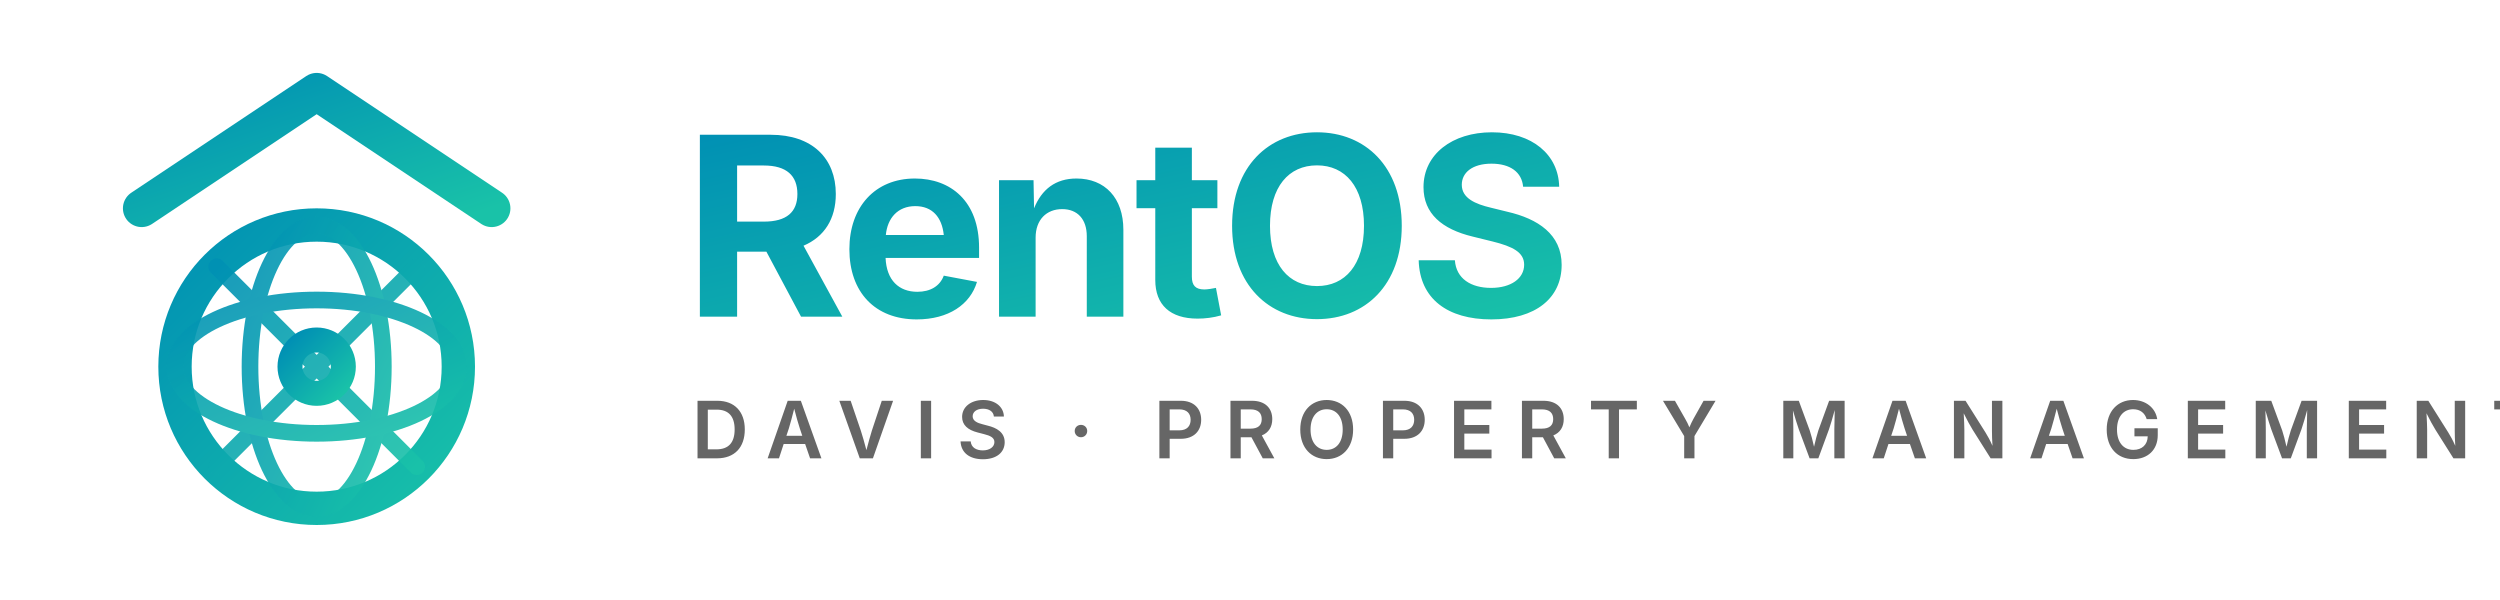
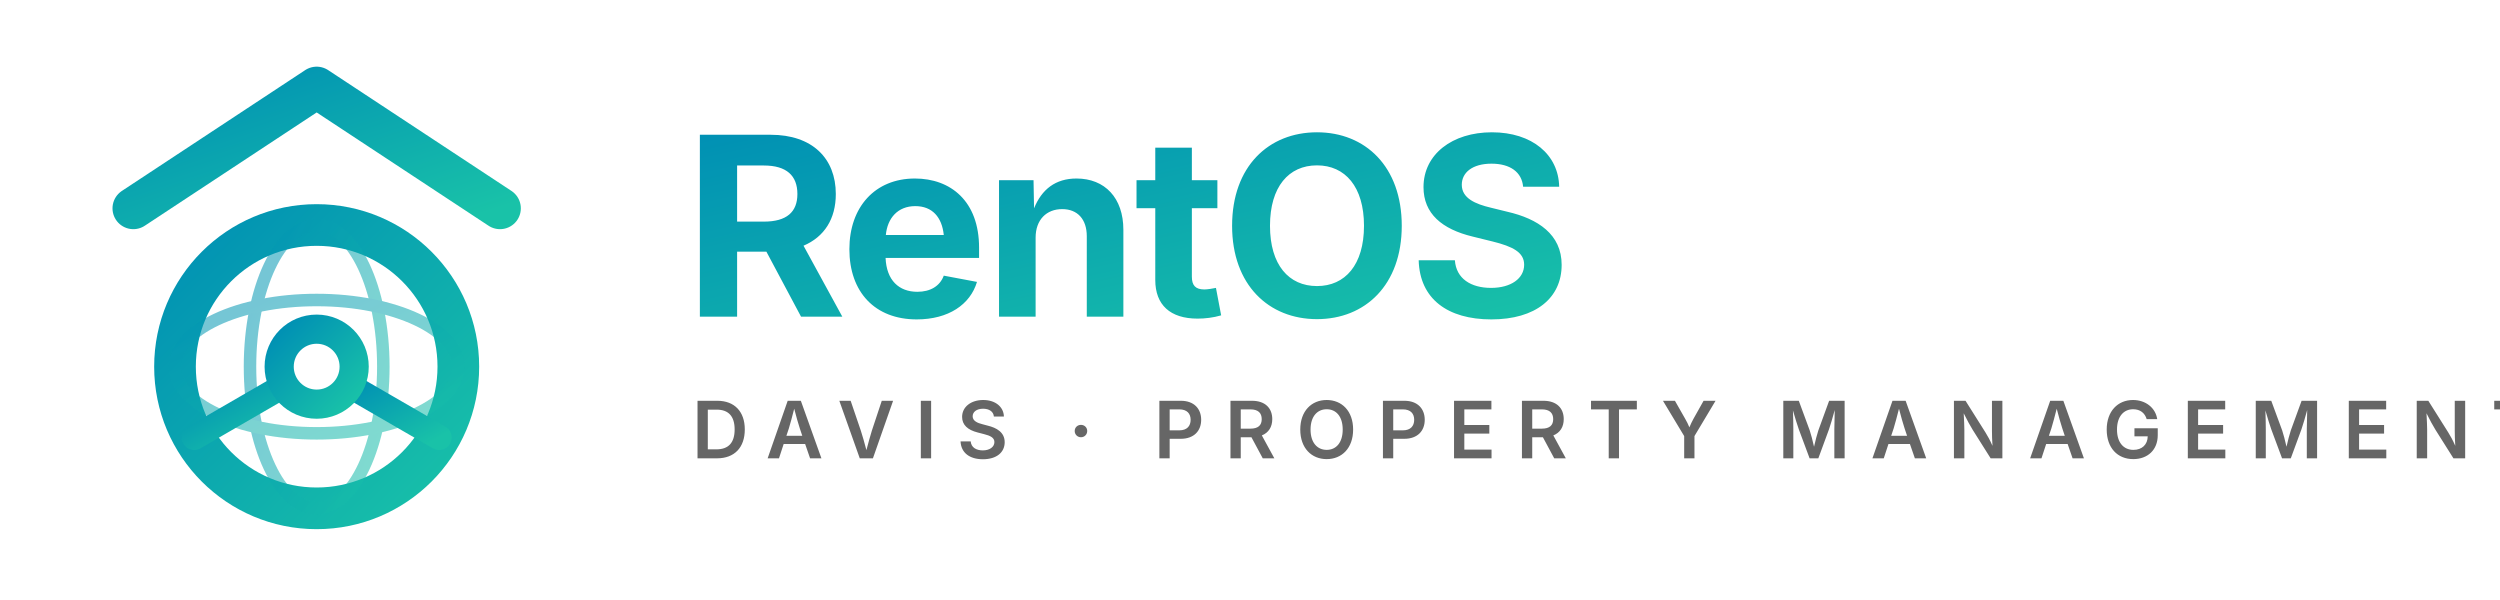
<svg xmlns="http://www.w3.org/2000/svg" viewBox="0 0 300 72" role="img" aria-label="RentOS — Davis Property Management">
  <defs>
    <linearGradient id="rentos-brand-lockup" x1="0" y1="0" x2="1" y2="1">
      <stop offset="0%" stop-color="#0090B4" />
      <stop offset="100%" stop-color="#19C2A8" />
    </linearGradient>
  </defs>
  <g transform="translate(6, 4)">
    <g fill="none" stroke="url(#rentos-brand-lockup)" stroke-linecap="round" stroke-linejoin="round">
-       <path d="M11 21 L32 7 L53 21" stroke-width="4.5" />
-       <circle cx="32" cy="40" r="17" stroke-width="4" />
-       <g stroke-width="2" opacity="0.9">
-         <line x1="32" y1="23" x2="32" y2="57" />
-         <line x1="15" y1="40" x2="49" y2="40" />
-         <line x1="20" y1="28" x2="44" y2="52" />
-         <line x1="44" y1="28" x2="20" y2="52" />
+       <path d="M10 21 L32 6.5 L54 21" stroke-width="5" />
+       <circle cx="32" cy="40" r="17" stroke-width="5" />
+       <g stroke-width="1.5" opacity="0.55">
        <ellipse cx="32" cy="40" rx="8" ry="17" />
        <ellipse cx="32" cy="40" rx="17" ry="8" />
+         <line x1="15" y1="40" x2="49" y2="40" />
      </g>
-       <circle cx="32" cy="40" r="3.2" stroke-width="3" />
+       <g stroke-width="3">
+         <line x1="32" y1="35.5" x2="32" y2="23" />
+         <line x1="28.1" y1="42.25" x2="17.3" y2="48.5" />
+         <line x1="35.9" y1="42.25" x2="46.7" y2="48.5" />
+       </g>
+       <circle cx="32" cy="40" r="4.5" stroke-width="3.5" />
    </g>
  </g>
  <text x="82" y="38" font-family="ui-sans-serif, system-ui, 'Segoe UI', Inter, Helvetica, Arial, sans-serif" font-size="30" font-weight="700" letter-spacing="-0.6" fill="url(#rentos-brand-lockup)">RentOS</text>
  <text x="83" y="55" font-family="ui-sans-serif, system-ui, 'Segoe UI', Inter, Helvetica, Arial, sans-serif" font-size="9.5" font-weight="600" letter-spacing="2.4" fill="currentColor" opacity="0.6">DAVIS · PROPERTY MANAGEMENT</text>
</svg>
